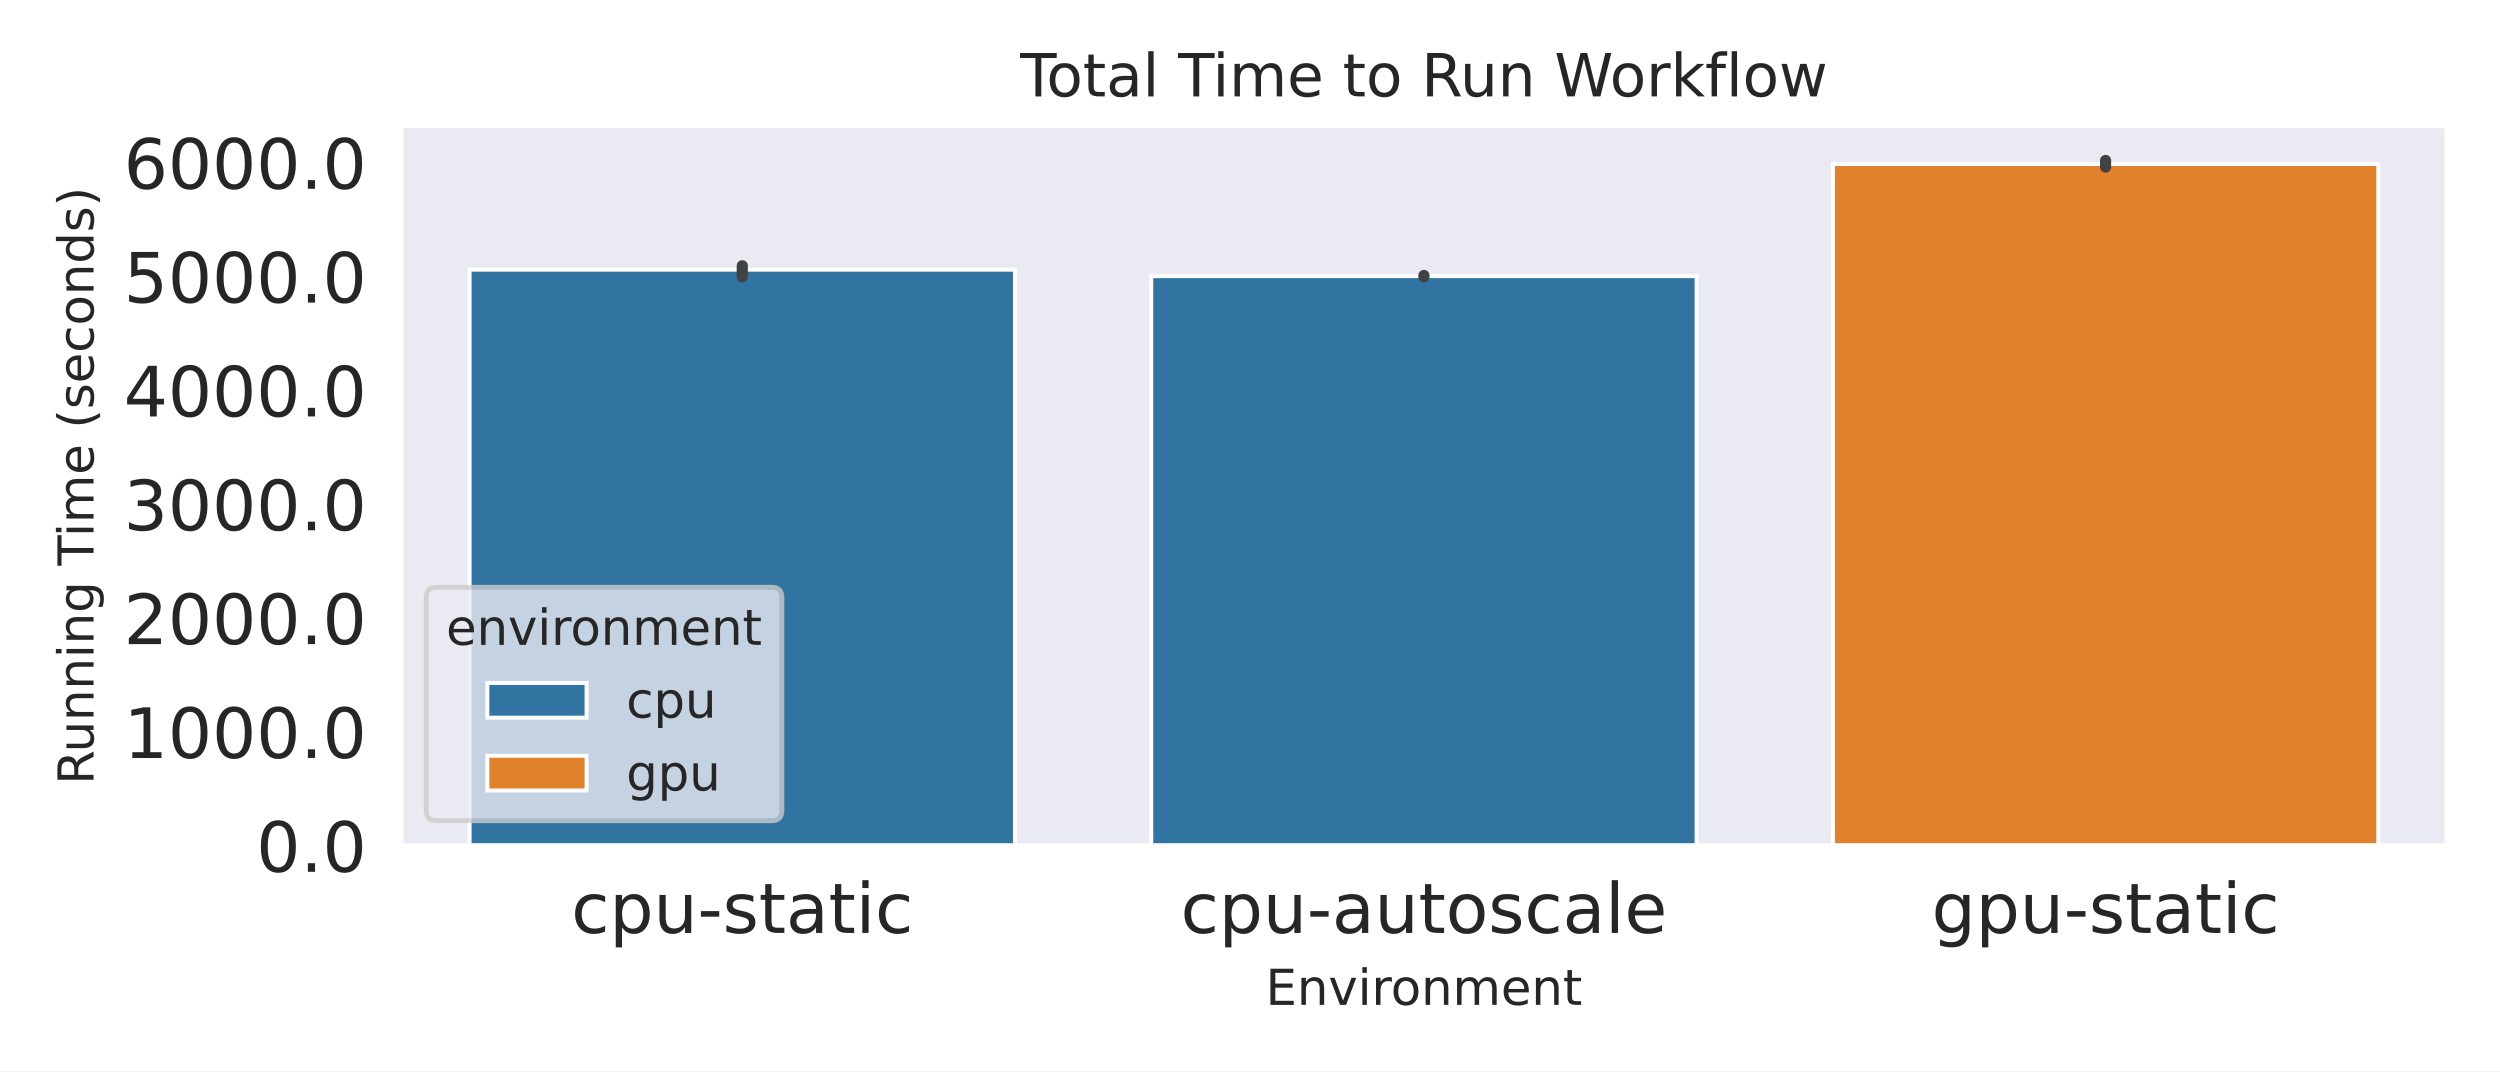
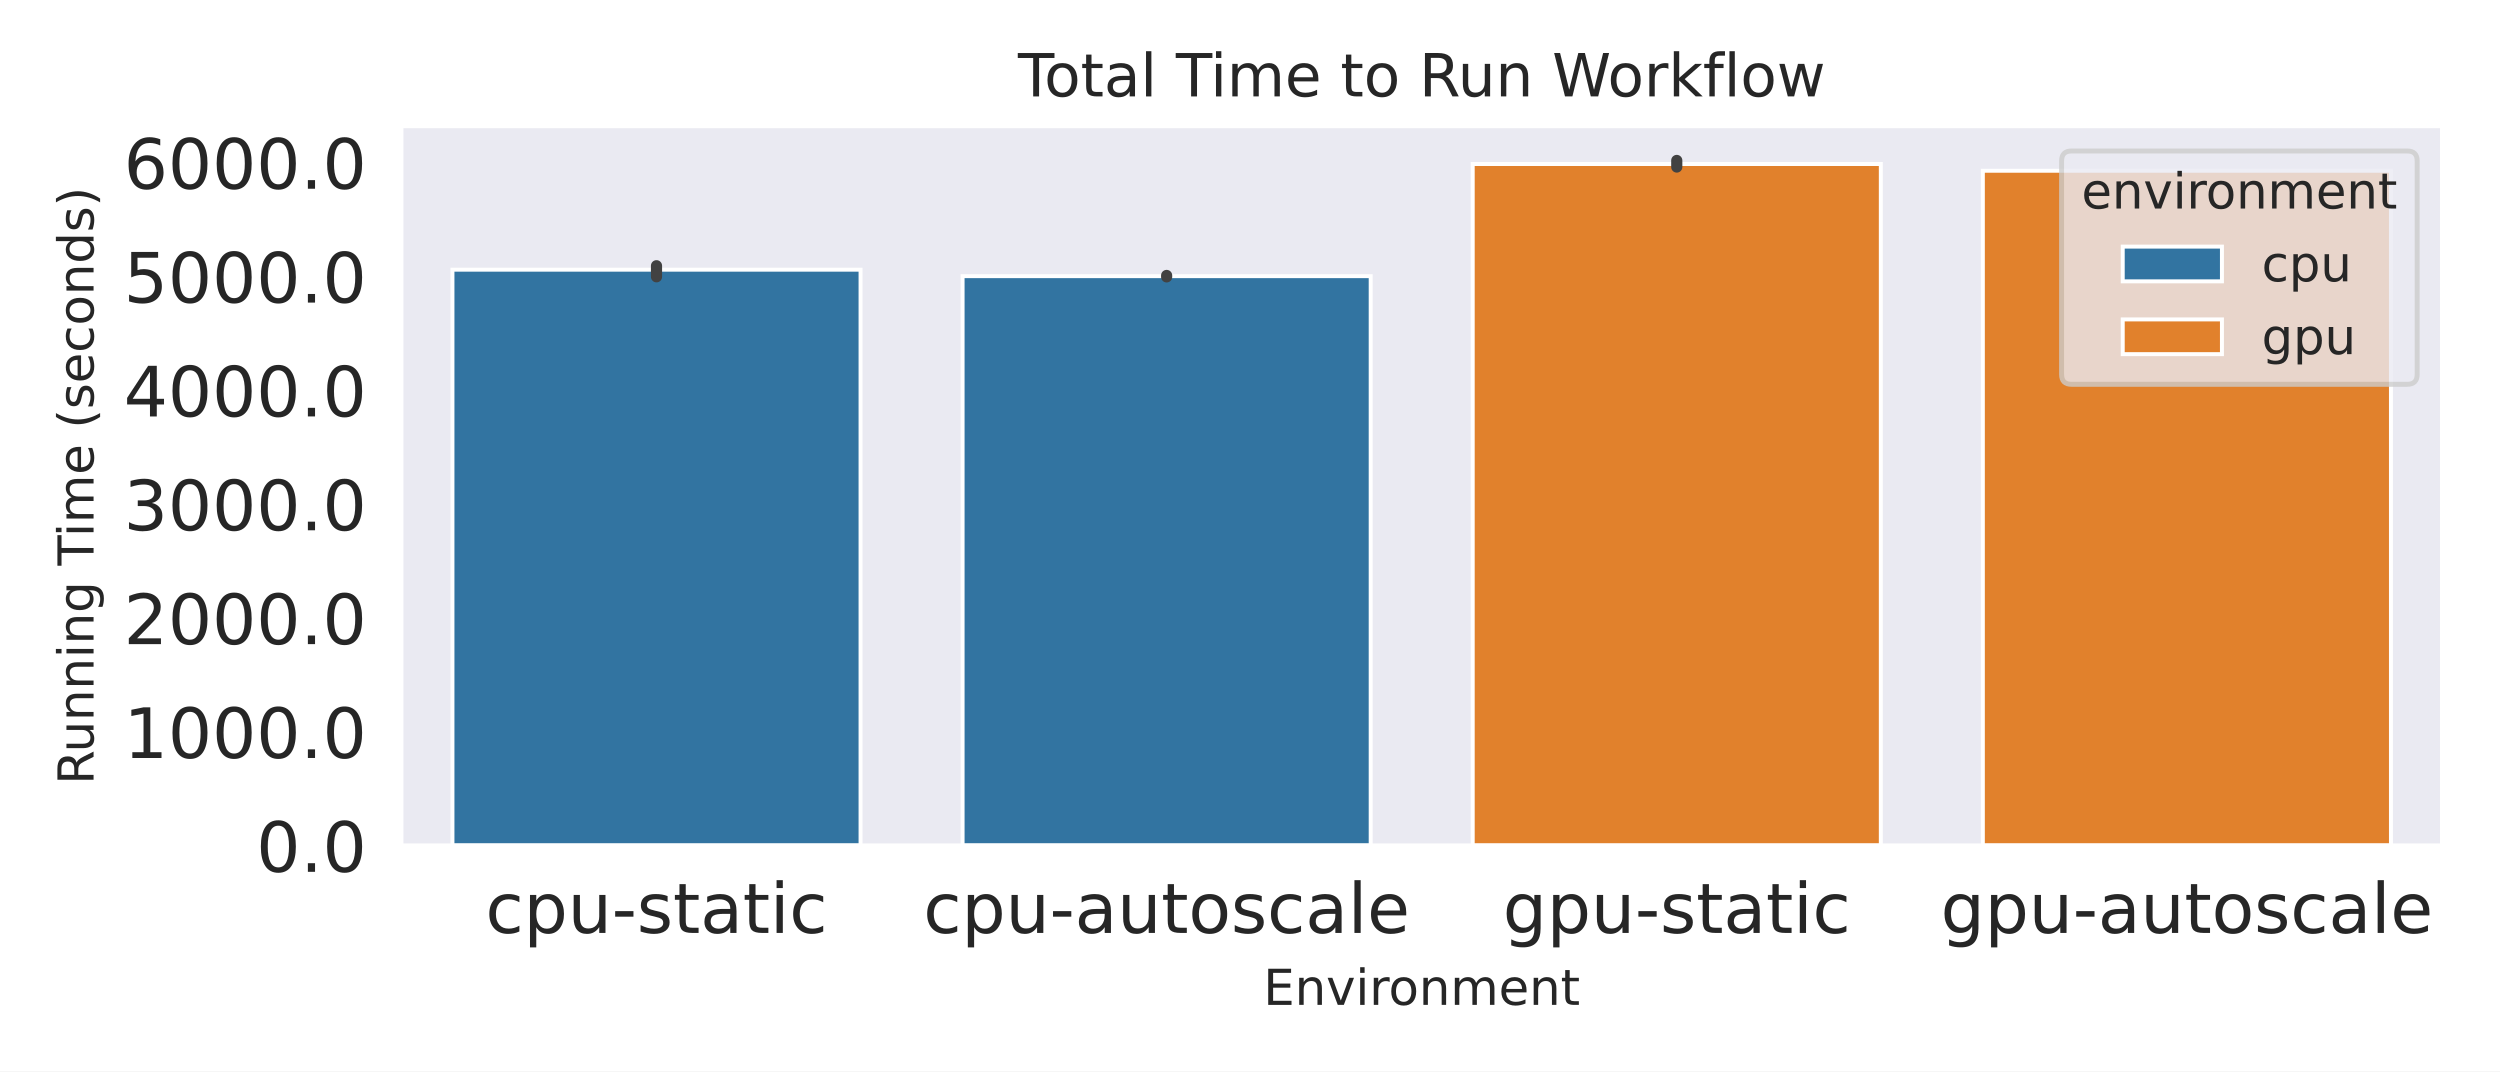
<svg xmlns="http://www.w3.org/2000/svg" xmlns:xlink="http://www.w3.org/1999/xlink" width="504pt" height="216pt" viewBox="0 0 504 216" version="1.1">
  <defs>
    <style type="text/css">*{stroke-linejoin: round; stroke-linecap: butt}</style>
  </defs>
  <g id="figure_1">
    <g id="patch_1">
      <path d="M 0 216  L 504 216  L 504 0  L 0 0  z " style="fill: #ffffff" />
    </g>
    <g id="axes_1">
      <g id="patch_2">
-         <path d="M 80.93 170.44  L 493.2 170.44  L 493.2 25.44  L 80.93 25.44  z " style="fill: #eaeaf2" />
+         <path d="M 80.93 170.44  L 492.3 170.44  L 492.3 25.44  L 80.93 25.44  z " style="fill: #eaeaf2" />
      </g>
      <g id="matplotlib.axis_1">
        <g id="xtick_1">
          <g id="text_1">
-             <g style="fill: #262626" transform="translate(115.1689 188.0778) scale(0.14 -0.14)">
+             <g style="fill: #262626" transform="translate(97.87844 188.0778) scale(0.14 -0.14)">
              <defs>
                <path id="DejaVuSans-63" d="M 3122 3366  L 3122 2828  Q 2878 2963 2633 3030  Q 2388 3097 2138 3097  Q 1578 3097 1268 2742  Q 959 2388 959 1747  Q 959 1106 1268 751  Q 1578 397 2138 397  Q 2388 397 2633 464  Q 2878 531 3122 666  L 3122 134  Q 2881 22 2623 -34  Q 2366 -91 2075 -91  Q 1284 -91 818 406  Q 353 903 353 1747  Q 353 2603 823 3093  Q 1294 3584 2113 3584  Q 2378 3584 2631 3529  Q 2884 3475 3122 3366  z " transform="scale(0.015625)" />
                <path id="DejaVuSans-70" d="M 1159 525  L 1159 -1331  L 581 -1331  L 581 3500  L 1159 3500  L 1159 2969  Q 1341 3281 1617 3432  Q 1894 3584 2278 3584  Q 2916 3584 3314 3078  Q 3713 2572 3713 1747  Q 3713 922 3314 415  Q 2916 -91 2278 -91  Q 1894 -91 1617 61  Q 1341 213 1159 525  z M 3116 1747  Q 3116 2381 2855 2742  Q 2594 3103 2138 3103  Q 1681 3103 1420 2742  Q 1159 2381 1159 1747  Q 1159 1113 1420 752  Q 1681 391 2138 391  Q 2594 391 2855 752  Q 3116 1113 3116 1747  z " transform="scale(0.015625)" />
                <path id="DejaVuSans-75" d="M 544 1381  L 544 3500  L 1119 3500  L 1119 1403  Q 1119 906 1312 657  Q 1506 409 1894 409  Q 2359 409 2629 706  Q 2900 1003 2900 1516  L 2900 3500  L 3475 3500  L 3475 0  L 2900 0  L 2900 538  Q 2691 219 2414 64  Q 2138 -91 1772 -91  Q 1169 -91 856 284  Q 544 659 544 1381  z M 1991 3584  L 1991 3584  z " transform="scale(0.015625)" />
                <path id="DejaVuSans-2d" d="M 313 2009  L 1997 2009  L 1997 1497  L 313 1497  L 313 2009  z " transform="scale(0.015625)" />
                <path id="DejaVuSans-73" d="M 2834 3397  L 2834 2853  Q 2591 2978 2328 3040  Q 2066 3103 1784 3103  Q 1356 3103 1142 2972  Q 928 2841 928 2578  Q 928 2378 1081 2264  Q 1234 2150 1697 2047  L 1894 2003  Q 2506 1872 2764 1633  Q 3022 1394 3022 966  Q 3022 478 2636 193  Q 2250 -91 1575 -91  Q 1294 -91 989 -36  Q 684 19 347 128  L 347 722  Q 666 556 975 473  Q 1284 391 1588 391  Q 1994 391 2212 530  Q 2431 669 2431 922  Q 2431 1156 2273 1281  Q 2116 1406 1581 1522  L 1381 1569  Q 847 1681 609 1914  Q 372 2147 372 2553  Q 372 3047 722 3315  Q 1072 3584 1716 3584  Q 2034 3584 2315 3537  Q 2597 3491 2834 3397  z " transform="scale(0.015625)" />
                <path id="DejaVuSans-74" d="M 1172 4494  L 1172 3500  L 2356 3500  L 2356 3053  L 1172 3053  L 1172 1153  Q 1172 725 1289 603  Q 1406 481 1766 481  L 2356 481  L 2356 0  L 1766 0  Q 1100 0 847 248  Q 594 497 594 1153  L 594 3053  L 172 3053  L 172 3500  L 594 3500  L 594 4494  L 1172 4494  z " transform="scale(0.015625)" />
                <path id="DejaVuSans-61" d="M 2194 1759  Q 1497 1759 1228 1600  Q 959 1441 959 1056  Q 959 750 1161 570  Q 1363 391 1709 391  Q 2188 391 2477 730  Q 2766 1069 2766 1631  L 2766 1759  L 2194 1759  z M 3341 1997  L 3341 0  L 2766 0  L 2766 531  Q 2569 213 2275 61  Q 1981 -91 1556 -91  Q 1019 -91 701 211  Q 384 513 384 1019  Q 384 1609 779 1909  Q 1175 2209 1959 2209  L 2766 2209  L 2766 2266  Q 2766 2663 2505 2880  Q 2244 3097 1772 3097  Q 1472 3097 1187 3025  Q 903 2953 641 2809  L 641 3341  Q 956 3463 1253 3523  Q 1550 3584 1831 3584  Q 2591 3584 2966 3190  Q 3341 2797 3341 1997  z " transform="scale(0.015625)" />
                <path id="DejaVuSans-69" d="M 603 3500  L 1178 3500  L 1178 0  L 603 0  L 603 3500  z M 603 4863  L 1178 4863  L 1178 4134  L 603 4134  L 603 4863  z " transform="scale(0.015625)" />
              </defs>
              <use xlink:href="#DejaVuSans-63" />
              <use xlink:href="#DejaVuSans-70" x="54.98" />
              <use xlink:href="#DejaVuSans-75" x="118.457" />
              <use xlink:href="#DejaVuSans-2d" x="181.836" />
              <use xlink:href="#DejaVuSans-73" x="217.92" />
              <use xlink:href="#DejaVuSans-74" x="270.02" />
              <use xlink:href="#DejaVuSans-61" x="309.229" />
              <use xlink:href="#DejaVuSans-74" x="370.508" />
              <use xlink:href="#DejaVuSans-69" x="409.717" />
              <use xlink:href="#DejaVuSans-63" x="437.5" />
            </g>
          </g>
        </g>
        <g id="xtick_2">
          <g id="text_2">
-             <g style="fill: #262626" transform="translate(238.0202 188.0778) scale(0.14 -0.14)">
+             <g style="fill: #262626" transform="translate(186.1489 188.0778) scale(0.14 -0.14)">
              <defs>
                <path id="DejaVuSans-6f" d="M 1959 3097  Q 1497 3097 1228 2736  Q 959 2375 959 1747  Q 959 1119 1226 758  Q 1494 397 1959 397  Q 2419 397 2687 759  Q 2956 1122 2956 1747  Q 2956 2369 2687 2733  Q 2419 3097 1959 3097  z M 1959 3584  Q 2709 3584 3137 3096  Q 3566 2609 3566 1747  Q 3566 888 3137 398  Q 2709 -91 1959 -91  Q 1206 -91 779 398  Q 353 888 353 1747  Q 353 2609 779 3096  Q 1206 3584 1959 3584  z " transform="scale(0.015625)" />
                <path id="DejaVuSans-6c" d="M 603 4863  L 1178 4863  L 1178 0  L 603 0  L 603 4863  z " transform="scale(0.015625)" />
                <path id="DejaVuSans-65" d="M 3597 1894  L 3597 1613  L 953 1613  Q 991 1019 1311 708  Q 1631 397 2203 397  Q 2534 397 2845 478  Q 3156 559 3463 722  L 3463 178  Q 3153 47 2828 -22  Q 2503 -91 2169 -91  Q 1331 -91 842 396  Q 353 884 353 1716  Q 353 2575 817 3079  Q 1281 3584 2069 3584  Q 2775 3584 3186 3129  Q 3597 2675 3597 1894  z M 3022 2063  Q 3016 2534 2758 2815  Q 2500 3097 2075 3097  Q 1594 3097 1305 2825  Q 1016 2553 972 2059  L 3022 2063  z " transform="scale(0.015625)" />
              </defs>
              <use xlink:href="#DejaVuSans-63" />
              <use xlink:href="#DejaVuSans-70" x="54.98" />
              <use xlink:href="#DejaVuSans-75" x="118.457" />
              <use xlink:href="#DejaVuSans-2d" x="181.836" />
              <use xlink:href="#DejaVuSans-61" x="217.92" />
              <use xlink:href="#DejaVuSans-75" x="279.199" />
              <use xlink:href="#DejaVuSans-74" x="342.578" />
              <use xlink:href="#DejaVuSans-6f" x="381.787" />
              <use xlink:href="#DejaVuSans-73" x="442.969" />
              <use xlink:href="#DejaVuSans-63" x="495.068" />
              <use xlink:href="#DejaVuSans-61" x="550.049" />
              <use xlink:href="#DejaVuSans-6c" x="611.328" />
              <use xlink:href="#DejaVuSans-65" x="639.111" />
            </g>
          </g>
        </g>
        <g id="xtick_3">
          <g id="text_3">
-             <g style="fill: #262626" transform="translate(389.4205 188.0778) scale(0.14 -0.14)">
+             <g style="fill: #262626" transform="translate(302.9684 188.0778) scale(0.14 -0.14)">
              <defs>
                <path id="DejaVuSans-67" d="M 2906 1791  Q 2906 2416 2648 2759  Q 2391 3103 1925 3103  Q 1463 3103 1205 2759  Q 947 2416 947 1791  Q 947 1169 1205 825  Q 1463 481 1925 481  Q 2391 481 2648 825  Q 2906 1169 2906 1791  z M 3481 434  Q 3481 -459 3084 -895  Q 2688 -1331 1869 -1331  Q 1566 -1331 1297 -1286  Q 1028 -1241 775 -1147  L 775 -588  Q 1028 -725 1275 -790  Q 1522 -856 1778 -856  Q 2344 -856 2625 -561  Q 2906 -266 2906 331  L 2906 616  Q 2728 306 2450 153  Q 2172 0 1784 0  Q 1141 0 747 490  Q 353 981 353 1791  Q 353 2603 747 3093  Q 1141 3584 1784 3584  Q 2172 3584 2450 3431  Q 2728 3278 2906 2969  L 2906 3500  L 3481 3500  L 3481 434  z " transform="scale(0.015625)" />
              </defs>
              <use xlink:href="#DejaVuSans-67" />
              <use xlink:href="#DejaVuSans-70" x="63.477" />
              <use xlink:href="#DejaVuSans-75" x="126.953" />
              <use xlink:href="#DejaVuSans-2d" x="190.332" />
              <use xlink:href="#DejaVuSans-73" x="226.416" />
              <use xlink:href="#DejaVuSans-74" x="278.516" />
              <use xlink:href="#DejaVuSans-61" x="317.725" />
              <use xlink:href="#DejaVuSans-74" x="379.004" />
              <use xlink:href="#DejaVuSans-69" x="418.213" />
              <use xlink:href="#DejaVuSans-63" x="445.996" />
            </g>
          </g>
        </g>
-         <g id="text_4">
-           <g style="fill: #262626" transform="translate(255.1416 202.5878) scale(0.1 -0.1)">
+         <g id="xtick_4">
+           <g id="text_4">
+             <g style="fill: #262626" transform="translate(391.2389 188.0778) scale(0.14 -0.14)">
+               <use xlink:href="#DejaVuSans-67" />
+               <use xlink:href="#DejaVuSans-70" x="63.477" />
+               <use xlink:href="#DejaVuSans-75" x="126.953" />
+               <use xlink:href="#DejaVuSans-2d" x="190.332" />
+               <use xlink:href="#DejaVuSans-61" x="226.416" />
+               <use xlink:href="#DejaVuSans-75" x="287.695" />
+               <use xlink:href="#DejaVuSans-74" x="351.074" />
+               <use xlink:href="#DejaVuSans-6f" x="390.283" />
+               <use xlink:href="#DejaVuSans-73" x="451.465" />
+               <use xlink:href="#DejaVuSans-63" x="503.564" />
+               <use xlink:href="#DejaVuSans-61" x="558.545" />
+               <use xlink:href="#DejaVuSans-6c" x="619.824" />
+               <use xlink:href="#DejaVuSans-65" x="647.607" />
+             </g>
+           </g>
+         </g>
+         <g id="text_5">
+           <g style="fill: #262626" transform="translate(254.6916 202.5878) scale(0.1 -0.1)">
            <defs>
              <path id="DejaVuSans-45" d="M 628 4666  L 3578 4666  L 3578 4134  L 1259 4134  L 1259 2753  L 3481 2753  L 3481 2222  L 1259 2222  L 1259 531  L 3634 531  L 3634 0  L 628 0  L 628 4666  z " transform="scale(0.015625)" />
              <path id="DejaVuSans-6e" d="M 3513 2113  L 3513 0  L 2938 0  L 2938 2094  Q 2938 2591 2744 2837  Q 2550 3084 2163 3084  Q 1697 3084 1428 2787  Q 1159 2491 1159 1978  L 1159 0  L 581 0  L 581 3500  L 1159 3500  L 1159 2956  Q 1366 3272 1645 3428  Q 1925 3584 2291 3584  Q 2894 3584 3203 3211  Q 3513 2838 3513 2113  z " transform="scale(0.015625)" />
              <path id="DejaVuSans-76" d="M 191 3500  L 800 3500  L 1894 563  L 2988 3500  L 3597 3500  L 2284 0  L 1503 0  L 191 3500  z " transform="scale(0.015625)" />
              <path id="DejaVuSans-72" d="M 2631 2963  Q 2534 3019 2420 3045  Q 2306 3072 2169 3072  Q 1681 3072 1420 2755  Q 1159 2438 1159 1844  L 1159 0  L 581 0  L 581 3500  L 1159 3500  L 1159 2956  Q 1341 3275 1631 3429  Q 1922 3584 2338 3584  Q 2397 3584 2469 3576  Q 2541 3569 2628 3553  L 2631 2963  z " transform="scale(0.015625)" />
              <path id="DejaVuSans-6d" d="M 3328 2828  Q 3544 3216 3844 3400  Q 4144 3584 4550 3584  Q 5097 3584 5394 3201  Q 5691 2819 5691 2113  L 5691 0  L 5113 0  L 5113 2094  Q 5113 2597 4934 2840  Q 4756 3084 4391 3084  Q 3944 3084 3684 2787  Q 3425 2491 3425 1978  L 3425 0  L 2847 0  L 2847 2094  Q 2847 2600 2669 2842  Q 2491 3084 2119 3084  Q 1678 3084 1418 2786  Q 1159 2488 1159 1978  L 1159 0  L 581 0  L 581 3500  L 1159 3500  L 1159 2956  Q 1356 3278 1631 3431  Q 1906 3584 2284 3584  Q 2666 3584 2933 3390  Q 3200 3197 3328 2828  z " transform="scale(0.015625)" />
            </defs>
            <use xlink:href="#DejaVuSans-45" />
            <use xlink:href="#DejaVuSans-6e" x="63.184" />
            <use xlink:href="#DejaVuSans-76" x="126.562" />
            <use xlink:href="#DejaVuSans-69" x="185.742" />
            <use xlink:href="#DejaVuSans-72" x="213.525" />
            <use xlink:href="#DejaVuSans-6f" x="252.389" />
            <use xlink:href="#DejaVuSans-6e" x="313.57" />
            <use xlink:href="#DejaVuSans-6d" x="376.949" />
            <use xlink:href="#DejaVuSans-65" x="474.361" />
            <use xlink:href="#DejaVuSans-6e" x="535.885" />
            <use xlink:href="#DejaVuSans-74" x="599.264" />
          </g>
        </g>
      </g>
      <g id="matplotlib.axis_2">
        <g id="ytick_1">
-           <g id="text_5">
+           <g id="text_6">
            <g style="fill: #262626" transform="translate(51.66562 175.7589) scale(0.14 -0.14)">
              <defs>
                <path id="DejaVuSans-30" d="M 2034 4250  Q 1547 4250 1301 3770  Q 1056 3291 1056 2328  Q 1056 1369 1301 889  Q 1547 409 2034 409  Q 2525 409 2770 889  Q 3016 1369 3016 2328  Q 3016 3291 2770 3770  Q 2525 4250 2034 4250  z M 2034 4750  Q 2819 4750 3233 4129  Q 3647 3509 3647 2328  Q 3647 1150 3233 529  Q 2819 -91 2034 -91  Q 1250 -91 836 529  Q 422 1150 422 2328  Q 422 3509 836 4129  Q 1250 4750 2034 4750  z " transform="scale(0.015625)" />
                <path id="DejaVuSans-2e" d="M 684 794  L 1344 794  L 1344 0  L 684 0  L 684 794  z " transform="scale(0.015625)" />
              </defs>
              <use xlink:href="#DejaVuSans-30" />
              <use xlink:href="#DejaVuSans-2e" x="63.623" />
              <use xlink:href="#DejaVuSans-30" x="95.41" />
            </g>
          </g>
        </g>
        <g id="ytick_2">
-           <g id="text_6">
+           <g id="text_7">
            <g style="fill: #262626" transform="translate(24.94312 152.8074) scale(0.14 -0.14)">
              <defs>
                <path id="DejaVuSans-31" d="M 794 531  L 1825 531  L 1825 4091  L 703 3866  L 703 4441  L 1819 4666  L 2450 4666  L 2450 531  L 3481 531  L 3481 0  L 794 0  L 794 531  z " transform="scale(0.015625)" />
              </defs>
              <use xlink:href="#DejaVuSans-31" />
              <use xlink:href="#DejaVuSans-30" x="63.623" />
              <use xlink:href="#DejaVuSans-30" x="127.246" />
              <use xlink:href="#DejaVuSans-30" x="190.869" />
              <use xlink:href="#DejaVuSans-2e" x="254.492" />
              <use xlink:href="#DejaVuSans-30" x="286.279" />
            </g>
          </g>
        </g>
        <g id="ytick_3">
-           <g id="text_7">
+           <g id="text_8">
            <g style="fill: #262626" transform="translate(24.94312 129.8558) scale(0.14 -0.14)">
              <defs>
                <path id="DejaVuSans-32" d="M 1228 531  L 3431 531  L 3431 0  L 469 0  L 469 531  Q 828 903 1448 1529  Q 2069 2156 2228 2338  Q 2531 2678 2651 2914  Q 2772 3150 2772 3378  Q 2772 3750 2511 3984  Q 2250 4219 1831 4219  Q 1534 4219 1204 4116  Q 875 4013 500 3803  L 500 4441  Q 881 4594 1212 4672  Q 1544 4750 1819 4750  Q 2544 4750 2975 4387  Q 3406 4025 3406 3419  Q 3406 3131 3298 2873  Q 3191 2616 2906 2266  Q 2828 2175 2409 1742  Q 1991 1309 1228 531  z " transform="scale(0.015625)" />
              </defs>
              <use xlink:href="#DejaVuSans-32" />
              <use xlink:href="#DejaVuSans-30" x="63.623" />
              <use xlink:href="#DejaVuSans-30" x="127.246" />
              <use xlink:href="#DejaVuSans-30" x="190.869" />
              <use xlink:href="#DejaVuSans-2e" x="254.492" />
              <use xlink:href="#DejaVuSans-30" x="286.279" />
            </g>
          </g>
        </g>
        <g id="ytick_4">
-           <g id="text_8">
+           <g id="text_9">
            <g style="fill: #262626" transform="translate(24.94312 106.9043) scale(0.14 -0.14)">
              <defs>
                <path id="DejaVuSans-33" d="M 2597 2516  Q 3050 2419 3304 2112  Q 3559 1806 3559 1356  Q 3559 666 3084 287  Q 2609 -91 1734 -91  Q 1441 -91 1130 -33  Q 819 25 488 141  L 488 750  Q 750 597 1062 519  Q 1375 441 1716 441  Q 2309 441 2620 675  Q 2931 909 2931 1356  Q 2931 1769 2642 2001  Q 2353 2234 1838 2234  L 1294 2234  L 1294 2753  L 1863 2753  Q 2328 2753 2575 2939  Q 2822 3125 2822 3475  Q 2822 3834 2567 4026  Q 2313 4219 1838 4219  Q 1578 4219 1281 4162  Q 984 4106 628 3988  L 628 4550  Q 988 4650 1302 4700  Q 1616 4750 1894 4750  Q 2613 4750 3031 4423  Q 3450 4097 3450 3541  Q 3450 3153 3228 2886  Q 3006 2619 2597 2516  z " transform="scale(0.015625)" />
              </defs>
              <use xlink:href="#DejaVuSans-33" />
              <use xlink:href="#DejaVuSans-30" x="63.623" />
              <use xlink:href="#DejaVuSans-30" x="127.246" />
              <use xlink:href="#DejaVuSans-30" x="190.869" />
              <use xlink:href="#DejaVuSans-2e" x="254.492" />
              <use xlink:href="#DejaVuSans-30" x="286.279" />
            </g>
          </g>
        </g>
        <g id="ytick_5">
-           <g id="text_9">
+           <g id="text_10">
            <g style="fill: #262626" transform="translate(24.94312 83.95277) scale(0.14 -0.14)">
              <defs>
                <path id="DejaVuSans-34" d="M 2419 4116  L 825 1625  L 2419 1625  L 2419 4116  z M 2253 4666  L 3047 4666  L 3047 1625  L 3713 1625  L 3713 1100  L 3047 1100  L 3047 0  L 2419 0  L 2419 1100  L 313 1100  L 313 1709  L 2253 4666  z " transform="scale(0.015625)" />
              </defs>
              <use xlink:href="#DejaVuSans-34" />
              <use xlink:href="#DejaVuSans-30" x="63.623" />
              <use xlink:href="#DejaVuSans-30" x="127.246" />
              <use xlink:href="#DejaVuSans-30" x="190.869" />
              <use xlink:href="#DejaVuSans-2e" x="254.492" />
              <use xlink:href="#DejaVuSans-30" x="286.279" />
            </g>
          </g>
        </g>
        <g id="ytick_6">
-           <g id="text_10">
+           <g id="text_11">
            <g style="fill: #262626" transform="translate(24.94312 61.00124) scale(0.14 -0.14)">
              <defs>
                <path id="DejaVuSans-35" d="M 691 4666  L 3169 4666  L 3169 4134  L 1269 4134  L 1269 2991  Q 1406 3038 1543 3061  Q 1681 3084 1819 3084  Q 2600 3084 3056 2656  Q 3513 2228 3513 1497  Q 3513 744 3044 326  Q 2575 -91 1722 -91  Q 1428 -91 1123 -41  Q 819 9 494 109  L 494 744  Q 775 591 1075 516  Q 1375 441 1709 441  Q 2250 441 2565 725  Q 2881 1009 2881 1497  Q 2881 1984 2565 2268  Q 2250 2553 1709 2553  Q 1456 2553 1204 2497  Q 953 2441 691 2322  L 691 4666  z " transform="scale(0.015625)" />
              </defs>
              <use xlink:href="#DejaVuSans-35" />
              <use xlink:href="#DejaVuSans-30" x="63.623" />
              <use xlink:href="#DejaVuSans-30" x="127.246" />
              <use xlink:href="#DejaVuSans-30" x="190.869" />
              <use xlink:href="#DejaVuSans-2e" x="254.492" />
              <use xlink:href="#DejaVuSans-30" x="286.279" />
            </g>
          </g>
        </g>
        <g id="ytick_7">
-           <g id="text_11">
+           <g id="text_12">
            <g style="fill: #262626" transform="translate(24.94312 38.0497) scale(0.14 -0.14)">
              <defs>
                <path id="DejaVuSans-36" d="M 2113 2584  Q 1688 2584 1439 2293  Q 1191 2003 1191 1497  Q 1191 994 1439 701  Q 1688 409 2113 409  Q 2538 409 2786 701  Q 3034 994 3034 1497  Q 3034 2003 2786 2293  Q 2538 2584 2113 2584  z M 3366 4563  L 3366 3988  Q 3128 4100 2886 4159  Q 2644 4219 2406 4219  Q 1781 4219 1451 3797  Q 1122 3375 1075 2522  Q 1259 2794 1537 2939  Q 1816 3084 2150 3084  Q 2853 3084 3261 2657  Q 3669 2231 3669 1497  Q 3669 778 3244 343  Q 2819 -91 2113 -91  Q 1303 -91 875 529  Q 447 1150 447 2328  Q 447 3434 972 4092  Q 1497 4750 2381 4750  Q 2619 4750 2861 4703  Q 3103 4656 3366 4563  z " transform="scale(0.015625)" />
              </defs>
              <use xlink:href="#DejaVuSans-36" />
              <use xlink:href="#DejaVuSans-30" x="63.623" />
              <use xlink:href="#DejaVuSans-30" x="127.246" />
              <use xlink:href="#DejaVuSans-30" x="190.869" />
              <use xlink:href="#DejaVuSans-2e" x="254.492" />
              <use xlink:href="#DejaVuSans-30" x="286.279" />
            </g>
          </g>
        </g>
-         <g id="text_12">
+         <g id="text_13">
          <g style="fill: #262626" transform="translate(18.86344 158.1783) rotate(-90) scale(0.1 -0.1)">
            <defs>
              <path id="DejaVuSans-52" d="M 2841 2188  Q 3044 2119 3236 1894  Q 3428 1669 3622 1275  L 4263 0  L 3584 0  L 2988 1197  Q 2756 1666 2539 1819  Q 2322 1972 1947 1972  L 1259 1972  L 1259 0  L 628 0  L 628 4666  L 2053 4666  Q 2853 4666 3247 4331  Q 3641 3997 3641 3322  Q 3641 2881 3436 2590  Q 3231 2300 2841 2188  z M 1259 4147  L 1259 2491  L 2053 2491  Q 2509 2491 2742 2702  Q 2975 2913 2975 3322  Q 2975 3731 2742 3939  Q 2509 4147 2053 4147  L 1259 4147  z " transform="scale(0.015625)" />
              <path id="DejaVuSans-20" transform="scale(0.015625)" />
              <path id="DejaVuSans-54" d="M -19 4666  L 3928 4666  L 3928 4134  L 2272 4134  L 2272 0  L 1638 0  L 1638 4134  L -19 4134  L -19 4666  z " transform="scale(0.015625)" />
              <path id="DejaVuSans-28" d="M 1984 4856  Q 1566 4138 1362 3434  Q 1159 2731 1159 2009  Q 1159 1288 1364 580  Q 1569 -128 1984 -844  L 1484 -844  Q 1016 -109 783 600  Q 550 1309 550 2009  Q 550 2706 781 3412  Q 1013 4119 1484 4856  L 1984 4856  z " transform="scale(0.015625)" />
              <path id="DejaVuSans-64" d="M 2906 2969  L 2906 4863  L 3481 4863  L 3481 0  L 2906 0  L 2906 525  Q 2725 213 2448 61  Q 2172 -91 1784 -91  Q 1150 -91 751 415  Q 353 922 353 1747  Q 353 2572 751 3078  Q 1150 3584 1784 3584  Q 2172 3584 2448 3432  Q 2725 3281 2906 2969  z M 947 1747  Q 947 1113 1208 752  Q 1469 391 1925 391  Q 2381 391 2643 752  Q 2906 1113 2906 1747  Q 2906 2381 2643 2742  Q 2381 3103 1925 3103  Q 1469 3103 1208 2742  Q 947 2381 947 1747  z " transform="scale(0.015625)" />
              <path id="DejaVuSans-29" d="M 513 4856  L 1013 4856  Q 1481 4119 1714 3412  Q 1947 2706 1947 2009  Q 1947 1309 1714 600  Q 1481 -109 1013 -844  L 513 -844  Q 928 -128 1133 580  Q 1338 1288 1338 2009  Q 1338 2731 1133 3434  Q 928 4138 513 4856  z " transform="scale(0.015625)" />
            </defs>
            <use xlink:href="#DejaVuSans-52" />
            <use xlink:href="#DejaVuSans-75" x="64.982" />
            <use xlink:href="#DejaVuSans-6e" x="128.361" />
            <use xlink:href="#DejaVuSans-6e" x="191.74" />
            <use xlink:href="#DejaVuSans-69" x="255.119" />
            <use xlink:href="#DejaVuSans-6e" x="282.902" />
            <use xlink:href="#DejaVuSans-67" x="346.281" />
            <use xlink:href="#DejaVuSans-20" x="409.758" />
            <use xlink:href="#DejaVuSans-54" x="441.545" />
            <use xlink:href="#DejaVuSans-69" x="499.504" />
            <use xlink:href="#DejaVuSans-6d" x="527.287" />
            <use xlink:href="#DejaVuSans-65" x="624.699" />
            <use xlink:href="#DejaVuSans-20" x="686.223" />
            <use xlink:href="#DejaVuSans-28" x="718.01" />
            <use xlink:href="#DejaVuSans-73" x="757.023" />
            <use xlink:href="#DejaVuSans-65" x="809.123" />
            <use xlink:href="#DejaVuSans-63" x="870.646" />
            <use xlink:href="#DejaVuSans-6f" x="925.627" />
            <use xlink:href="#DejaVuSans-6e" x="986.809" />
            <use xlink:href="#DejaVuSans-64" x="1050.188" />
            <use xlink:href="#DejaVuSans-73" x="1113.664" />
            <use xlink:href="#DejaVuSans-29" x="1165.764" />
          </g>
        </g>
      </g>
      <g id="patch_3">
-         <path d="M 94.672 170.44  L 204.611 170.44  L 204.611 54.373  L 94.672 54.373  z " clip-path="url(#pcd7cff772c)" style="fill: #3274a1; stroke: #ffffff; stroke-width: 0.8; stroke-linejoin: miter" />
+         <path d="M 91.214 170.44  L 173.488 170.44  L 173.488 54.373  L 91.214 54.373  z " clip-path="url(#p1d3ba8b1ce)" style="fill: #3274a1; stroke: #ffffff; stroke-width: 0.8; stroke-linejoin: miter" />
      </g>
      <g id="patch_4">
-         <path d="M 232.096 170.44  L 342.034 170.44  L 342.034 55.676  L 232.096 55.676  z " clip-path="url(#pcd7cff772c)" style="fill: #3274a1; stroke: #ffffff; stroke-width: 0.8; stroke-linejoin: miter" />
+         <path d="M 194.057 170.44  L 276.331 170.44  L 276.331 55.676  L 194.057 55.676  z " clip-path="url(#p1d3ba8b1ce)" style="fill: #3274a1; stroke: #ffffff; stroke-width: 0.8; stroke-linejoin: miter" />
      </g>
      <g id="patch_5">
-         <path d="M 369.519 170.44  L 479.458 170.44  L 479.458 33.063  L 369.519 33.063  z " clip-path="url(#pcd7cff772c)" style="fill: #e1812c; stroke: #ffffff; stroke-width: 0.8; stroke-linejoin: miter" />
+         <path d="M 296.899 170.44  L 379.173 170.44  L 379.173 33.063  L 296.899 33.063  z " clip-path="url(#p1d3ba8b1ce)" style="fill: #e1812c; stroke: #ffffff; stroke-width: 0.8; stroke-linejoin: miter" />
      </g>
      <g id="patch_6">
-         <path d="M 149.642 170.44  L 149.642 170.44  L 149.642 170.44  L 149.642 170.44  z " clip-path="url(#pcd7cff772c)" style="fill: #3274a1; stroke: #ffffff; stroke-width: 0.8; stroke-linejoin: miter" />
+         <path d="M 399.742 170.44  L 482.016 170.44  L 482.016 34.428  L 399.742 34.428  z " clip-path="url(#p1d3ba8b1ce)" style="fill: #e1812c; stroke: #ffffff; stroke-width: 0.8; stroke-linejoin: miter" />
      </g>
      <g id="patch_7">
-         <path d="M 149.642 170.44  L 149.642 170.44  L 149.642 170.44  L 149.642 170.44  z " clip-path="url(#pcd7cff772c)" style="fill: #e1812c; stroke: #ffffff; stroke-width: 0.8; stroke-linejoin: miter" />
+         <path d="M 132.351 170.44  L 132.351 170.44  L 132.351 170.44  L 132.351 170.44  z " clip-path="url(#p1d3ba8b1ce)" style="fill: #3274a1; stroke: #ffffff; stroke-width: 0.8; stroke-linejoin: miter" />
+       </g>
+       <g id="patch_8">
+         <path d="M 132.351 170.44  L 132.351 170.44  L 132.351 170.44  L 132.351 170.44  z " clip-path="url(#p1d3ba8b1ce)" style="fill: #e1812c; stroke: #ffffff; stroke-width: 0.8; stroke-linejoin: miter" />
      </g>
      <g id="line2d_1">
-         <path d="M 149.642 55.804  L 149.642 53.572  " clip-path="url(#pcd7cff772c)" style="fill: none; stroke: #424242; stroke-width: 2.25; stroke-linecap: round" />
+         <path d="M 132.351 55.804  L 132.351 53.572  " clip-path="url(#p1d3ba8b1ce)" style="fill: none; stroke: #424242; stroke-width: 2.25; stroke-linecap: round" />
      </g>
      <g id="line2d_2">
-         <path d="M 287.065 55.821  L 287.065 55.531  " clip-path="url(#pcd7cff772c)" style="fill: none; stroke: #424242; stroke-width: 2.25; stroke-linecap: round" />
+         <path d="M 235.194 55.821  L 235.194 55.531  " clip-path="url(#p1d3ba8b1ce)" style="fill: none; stroke: #424242; stroke-width: 2.25; stroke-linecap: round" />
      </g>
      <g id="line2d_3">
-         <path d="M 424.488 33.676  L 424.488 32.345  " clip-path="url(#pcd7cff772c)" style="fill: none; stroke: #424242; stroke-width: 2.25; stroke-linecap: round" />
-       </g>
-       <g id="patch_8">
+         <path d="M 338.036 33.676  L 338.036 32.345  " clip-path="url(#p1d3ba8b1ce)" style="fill: none; stroke: #424242; stroke-width: 2.25; stroke-linecap: round" />
+       </g>
+       <g id="line2d_4">
+         <path clip-path="url(#p1d3ba8b1ce)" style="fill: none; stroke: #424242; stroke-width: 2.25; stroke-linecap: round" />
+       </g>
+       <g id="patch_9">
        <path d="M 80.93 170.44  L 80.93 25.44  " style="fill: none; stroke: #ffffff; stroke-width: 0.8; stroke-linejoin: miter; stroke-linecap: square" />
      </g>
-       <g id="patch_9">
-         <path d="M 493.2 170.44  L 493.2 25.44  " style="fill: none; stroke: #ffffff; stroke-width: 0.8; stroke-linejoin: miter; stroke-linecap: square" />
-       </g>
      <g id="patch_10">
-         <path d="M 80.93 170.44  L 493.2 170.44  " style="fill: none; stroke: #ffffff; stroke-width: 0.8; stroke-linejoin: miter; stroke-linecap: square" />
+         <path d="M 492.3 170.44  L 492.3 25.44  " style="fill: none; stroke: #ffffff; stroke-width: 0.8; stroke-linejoin: miter; stroke-linecap: square" />
      </g>
      <g id="patch_11">
-         <path d="M 80.93 25.44  L 493.2 25.44  " style="fill: none; stroke: #ffffff; stroke-width: 0.8; stroke-linejoin: miter; stroke-linecap: square" />
-       </g>
-       <g id="text_13">
-         <g style="fill: #262626" transform="translate(205.6684 19.44) scale(0.12 -0.12)">
+         <path d="M 80.93 170.44  L 492.3 170.44  " style="fill: none; stroke: #ffffff; stroke-width: 0.8; stroke-linejoin: miter; stroke-linecap: square" />
+       </g>
+       <g id="patch_12">
+         <path d="M 80.93 25.44  L 492.3 25.44  " style="fill: none; stroke: #ffffff; stroke-width: 0.8; stroke-linejoin: miter; stroke-linecap: square" />
+       </g>
+       <g id="text_14">
+         <g style="fill: #262626" transform="translate(205.2184 19.44) scale(0.12 -0.12)">
          <defs>
            <path id="DejaVuSans-57" d="M 213 4666  L 850 4666  L 1831 722  L 2809 4666  L 3519 4666  L 4500 722  L 5478 4666  L 6119 4666  L 4947 0  L 4153 0  L 3169 4050  L 2175 0  L 1381 0  L 213 4666  z " transform="scale(0.015625)" />
            <path id="DejaVuSans-6b" d="M 581 4863  L 1159 4863  L 1159 1991  L 2875 3500  L 3609 3500  L 1753 1863  L 3688 0  L 2938 0  L 1159 1709  L 1159 0  L 581 0  L 581 4863  z " transform="scale(0.015625)" />
            <path id="DejaVuSans-66" d="M 2375 4863  L 2375 4384  L 1825 4384  Q 1516 4384 1395 4259  Q 1275 4134 1275 3809  L 1275 3500  L 2222 3500  L 2222 3053  L 1275 3053  L 1275 0  L 697 0  L 697 3053  L 147 3053  L 147 3500  L 697 3500  L 697 3744  Q 697 4328 969 4595  Q 1241 4863 1831 4863  L 2375 4863  z " transform="scale(0.015625)" />
            <path id="DejaVuSans-77" d="M 269 3500  L 844 3500  L 1563 769  L 2278 3500  L 2956 3500  L 3675 769  L 4391 3500  L 4966 3500  L 4050 0  L 3372 0  L 2619 2869  L 1863 0  L 1184 0  L 269 3500  z " transform="scale(0.015625)" />
          </defs>
          <use xlink:href="#DejaVuSans-54" />
          <use xlink:href="#DejaVuSans-6f" x="44.084" />
          <use xlink:href="#DejaVuSans-74" x="105.266" />
          <use xlink:href="#DejaVuSans-61" x="144.475" />
          <use xlink:href="#DejaVuSans-6c" x="205.754" />
          <use xlink:href="#DejaVuSans-20" x="233.537" />
          <use xlink:href="#DejaVuSans-54" x="265.324" />
          <use xlink:href="#DejaVuSans-69" x="323.283" />
          <use xlink:href="#DejaVuSans-6d" x="351.066" />
          <use xlink:href="#DejaVuSans-65" x="448.479" />
          <use xlink:href="#DejaVuSans-20" x="510.002" />
          <use xlink:href="#DejaVuSans-74" x="541.789" />
          <use xlink:href="#DejaVuSans-6f" x="580.998" />
          <use xlink:href="#DejaVuSans-20" x="642.18" />
          <use xlink:href="#DejaVuSans-52" x="673.967" />
          <use xlink:href="#DejaVuSans-75" x="738.949" />
          <use xlink:href="#DejaVuSans-6e" x="802.328" />
          <use xlink:href="#DejaVuSans-20" x="865.707" />
          <use xlink:href="#DejaVuSans-57" x="897.494" />
          <use xlink:href="#DejaVuSans-6f" x="990.496" />
          <use xlink:href="#DejaVuSans-72" x="1051.678" />
          <use xlink:href="#DejaVuSans-6b" x="1092.791" />
          <use xlink:href="#DejaVuSans-66" x="1150.701" />
          <use xlink:href="#DejaVuSans-6c" x="1185.906" />
          <use xlink:href="#DejaVuSans-6f" x="1213.689" />
          <use xlink:href="#DejaVuSans-77" x="1274.871" />
        </g>
      </g>
      <g id="legend_1">
-         <g id="patch_12">
-           <path d="M 87.93 165.44  L 155.611 165.44  Q 157.611 165.44 157.611 163.44  L 157.611 120.406  Q 157.611 118.406 155.611 118.406  L 87.93 118.406  Q 85.93 118.406 85.93 120.406  L 85.93 163.44  Q 85.93 165.44 87.93 165.44  z " style="fill: #eaeaf2; opacity: 0.8; stroke: #cccccc; stroke-linejoin: miter" />
-         </g>
-         <g id="text_14">
-           <g style="fill: #262626" transform="translate(89.93 130.0041) scale(0.1 -0.1)">
+         <g id="patch_13">
+           <path d="M 417.619 77.474  L 485.3 77.474  Q 487.3 77.474 487.3 75.474  L 487.3 32.44  Q 487.3 30.44 485.3 30.44  L 417.619 30.44  Q 415.619 30.44 415.619 32.44  L 415.619 75.474  Q 415.619 77.474 417.619 77.474  z " style="fill: #eaeaf2; opacity: 0.8; stroke: #cccccc; stroke-linejoin: miter" />
+         </g>
+         <g id="text_15">
+           <g style="fill: #262626" transform="translate(419.6187 42.03844) scale(0.1 -0.1)">
            <use xlink:href="#DejaVuSans-65" />
            <use xlink:href="#DejaVuSans-6e" x="61.523" />
            <use xlink:href="#DejaVuSans-76" x="124.902" />
            <use xlink:href="#DejaVuSans-69" x="184.082" />
            <use xlink:href="#DejaVuSans-72" x="211.865" />
            <use xlink:href="#DejaVuSans-6f" x="250.729" />
            <use xlink:href="#DejaVuSans-6e" x="311.91" />
            <use xlink:href="#DejaVuSans-6d" x="375.289" />
            <use xlink:href="#DejaVuSans-65" x="472.701" />
            <use xlink:href="#DejaVuSans-6e" x="534.225" />
            <use xlink:href="#DejaVuSans-74" x="597.604" />
          </g>
        </g>
-         <g id="patch_13">
-           <path d="M 98.253 144.682  L 118.253 144.682  L 118.253 137.682  L 98.253 137.682  z " style="fill: #3274a1; stroke: #ffffff; stroke-width: 0.8; stroke-linejoin: miter" />
-         </g>
-         <g id="text_15">
-           <g style="fill: #262626" transform="translate(126.2534 144.6822) scale(0.1 -0.1)">
+         <g id="patch_14">
+           <path d="M 427.942 56.717  L 447.942 56.717  L 447.942 49.717  L 427.942 49.717  z " style="fill: #3274a1; stroke: #ffffff; stroke-width: 0.8; stroke-linejoin: miter" />
+         </g>
+         <g id="text_16">
+           <g style="fill: #262626" transform="translate(455.9422 56.71656) scale(0.1 -0.1)">
            <use xlink:href="#DejaVuSans-63" />
            <use xlink:href="#DejaVuSans-70" x="54.98" />
            <use xlink:href="#DejaVuSans-75" x="118.457" />
          </g>
        </g>
-         <g id="patch_14">
-           <path d="M 98.253 159.36  L 118.253 159.36  L 118.253 152.36  L 98.253 152.36  z " style="fill: #e1812c; stroke: #ffffff; stroke-width: 0.8; stroke-linejoin: miter" />
-         </g>
-         <g id="text_16">
-           <g style="fill: #262626" transform="translate(126.2534 159.3603) scale(0.1 -0.1)">
+         <g id="patch_15">
+           <path d="M 427.942 71.395  L 447.942 71.395  L 447.942 64.395  L 427.942 64.395  z " style="fill: #e1812c; stroke: #ffffff; stroke-width: 0.8; stroke-linejoin: miter" />
+         </g>
+         <g id="text_17">
+           <g style="fill: #262626" transform="translate(455.9422 71.39469) scale(0.1 -0.1)">
            <use xlink:href="#DejaVuSans-67" />
            <use xlink:href="#DejaVuSans-70" x="63.477" />
            <use xlink:href="#DejaVuSans-75" x="126.953" />
          </g>
        </g>
      </g>
    </g>
  </g>
  <defs>
-     <clipPath id="pcd7cff772c">
-       <rect x="80.93" y="25.44" width="412.27" height="145" />
+     <clipPath id="p1d3ba8b1ce">
+       <rect x="80.93" y="25.44" width="411.37" height="145" />
    </clipPath>
  </defs>
</svg>
